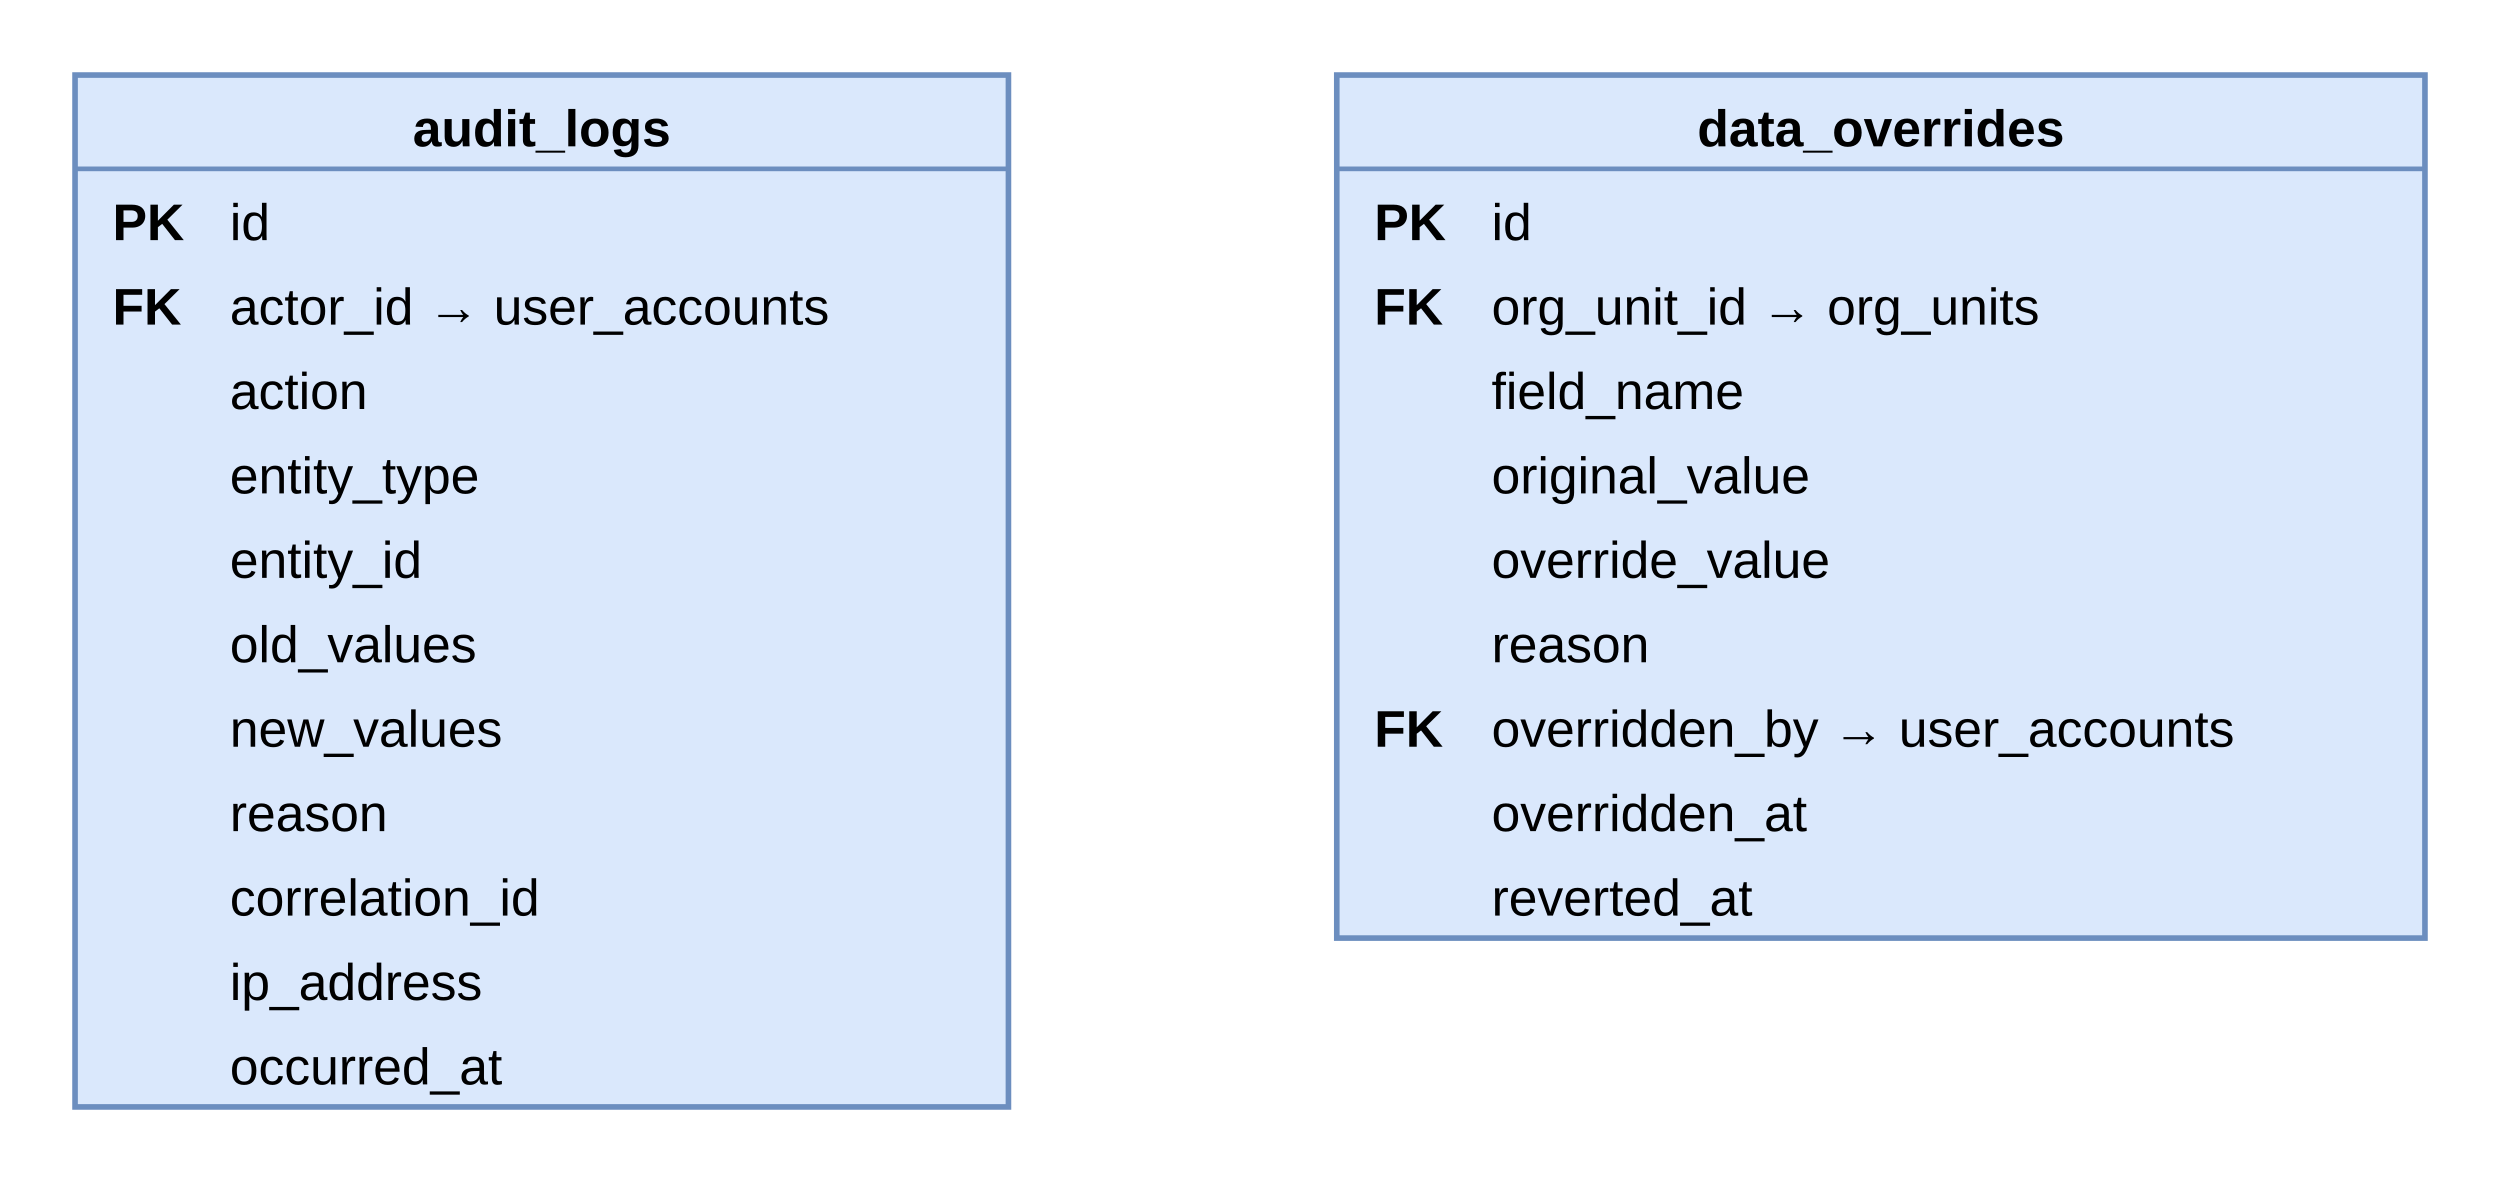
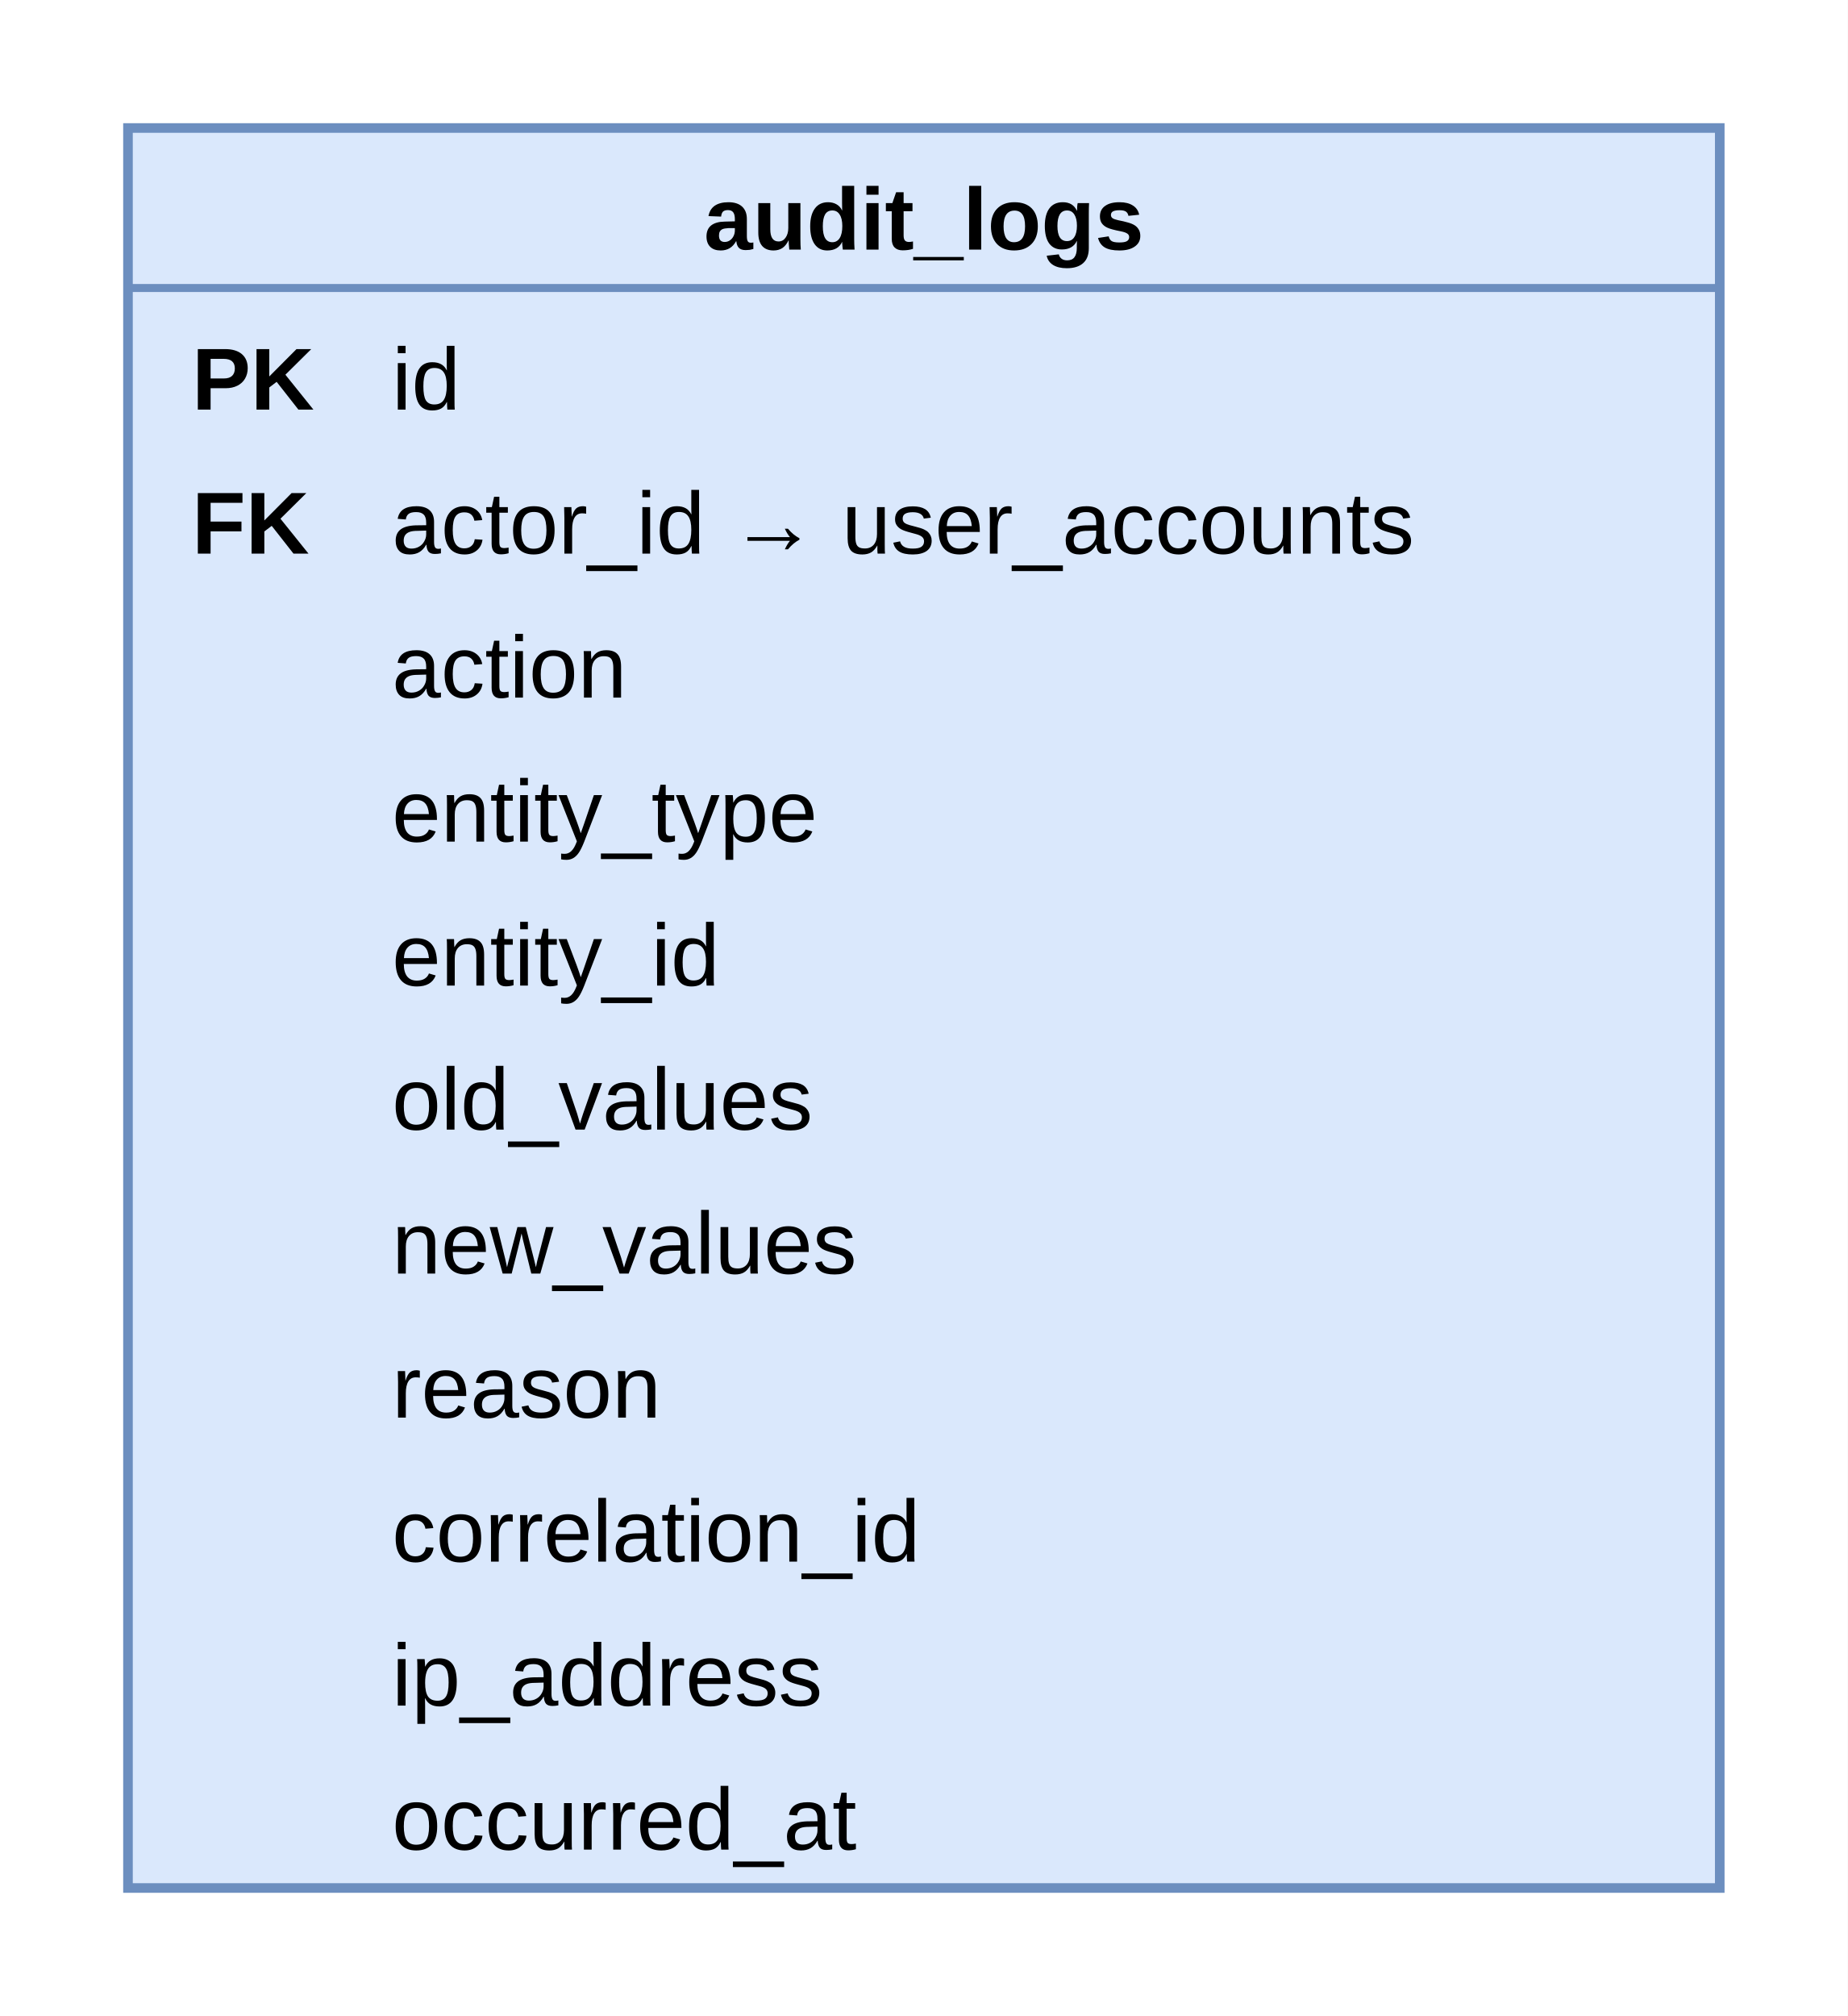
- <svg xmlns="http://www.w3.org/2000/svg" width="533" height="252" viewBox="0 0 533 252" font-family="Liberation Sans, Arial, Helvetica, sans-serif">
+ <svg xmlns="http://www.w3.org/2000/svg" width="231" height="252" viewBox="0 0 231 252" font-family="Liberation Sans, Arial, Helvetica, sans-serif">
  <rect width="100%" height="100%" fill="#ffffff" />
  <g transform="translate(-4.0,-4.0)">
    <rect x="20" y="20" width="199.0" height="220" fill="#DAE8FC" stroke="#6C8EBF" stroke-width="1.2" />
    <text x="119.5" y="35.2" font-size="11" fill="#000000" text-anchor="middle" font-weight="bold" xml:space="preserve">audit_logs</text>
    <line x1="20" y1="40" x2="219.0" y2="40" stroke="#6C8EBF" stroke-width="1" />
    <text x="28.0" y="55.2" font-size="11" fill="#000000" text-anchor="start" font-weight="bold" xml:space="preserve">PK</text>
    <text x="53.0" y="55.2" font-size="11" fill="#000000" text-anchor="start" xml:space="preserve">id</text>
    <text x="28.0" y="73.2" font-size="11" fill="#000000" text-anchor="start" font-weight="bold" xml:space="preserve">FK</text>
    <text x="53.0" y="73.2" font-size="11" fill="#000000" text-anchor="start" xml:space="preserve">actor_id → user_accounts</text>
    <text x="53.0" y="91.2" font-size="11" fill="#000000" text-anchor="start" xml:space="preserve">action</text>
    <text x="53.0" y="109.2" font-size="11" fill="#000000" text-anchor="start" xml:space="preserve">entity_type</text>
    <text x="53.0" y="127.2" font-size="11" fill="#000000" text-anchor="start" xml:space="preserve">entity_id</text>
    <text x="53.0" y="145.2" font-size="11" fill="#000000" text-anchor="start" xml:space="preserve">old_values</text>
    <text x="53.0" y="163.2" font-size="11" fill="#000000" text-anchor="start" xml:space="preserve">new_values</text>
    <text x="53.0" y="181.2" font-size="11" fill="#000000" text-anchor="start" xml:space="preserve">reason</text>
    <text x="53.0" y="199.2" font-size="11" fill="#000000" text-anchor="start" xml:space="preserve">correlation_id</text>
    <text x="53.0" y="217.2" font-size="11" fill="#000000" text-anchor="start" xml:space="preserve">ip_address</text>
    <text x="53.0" y="235.2" font-size="11" fill="#000000" text-anchor="start" xml:space="preserve">occurred_at</text>
-     <rect x="289.0" y="20" width="232.0" height="184" fill="#DAE8FC" stroke="#6C8EBF" stroke-width="1.2" />
-     <text x="405.0" y="35.2" font-size="11" fill="#000000" text-anchor="middle" font-weight="bold" xml:space="preserve">data_overrides</text>
-     <line x1="289.0" y1="40" x2="521.0" y2="40" stroke="#6C8EBF" stroke-width="1" />
-     <text x="297.0" y="55.2" font-size="11" fill="#000000" text-anchor="start" font-weight="bold" xml:space="preserve">PK</text>
-     <text x="322.0" y="55.2" font-size="11" fill="#000000" text-anchor="start" xml:space="preserve">id</text>
-     <text x="297.0" y="73.2" font-size="11" fill="#000000" text-anchor="start" font-weight="bold" xml:space="preserve">FK</text>
-     <text x="322.0" y="73.2" font-size="11" fill="#000000" text-anchor="start" xml:space="preserve">org_unit_id → org_units</text>
-     <text x="322.0" y="91.2" font-size="11" fill="#000000" text-anchor="start" xml:space="preserve">field_name</text>
-     <text x="322.0" y="109.2" font-size="11" fill="#000000" text-anchor="start" xml:space="preserve">original_value</text>
-     <text x="322.0" y="127.2" font-size="11" fill="#000000" text-anchor="start" xml:space="preserve">override_value</text>
-     <text x="322.0" y="145.2" font-size="11" fill="#000000" text-anchor="start" xml:space="preserve">reason</text>
-     <text x="297.0" y="163.2" font-size="11" fill="#000000" text-anchor="start" font-weight="bold" xml:space="preserve">FK</text>
-     <text x="322.0" y="163.2" font-size="11" fill="#000000" text-anchor="start" xml:space="preserve">overridden_by → user_accounts</text>
-     <text x="322.0" y="181.2" font-size="11" fill="#000000" text-anchor="start" xml:space="preserve">overridden_at</text>
-     <text x="322.0" y="199.2" font-size="11" fill="#000000" text-anchor="start" xml:space="preserve">reverted_at</text>
  </g>
</svg>
